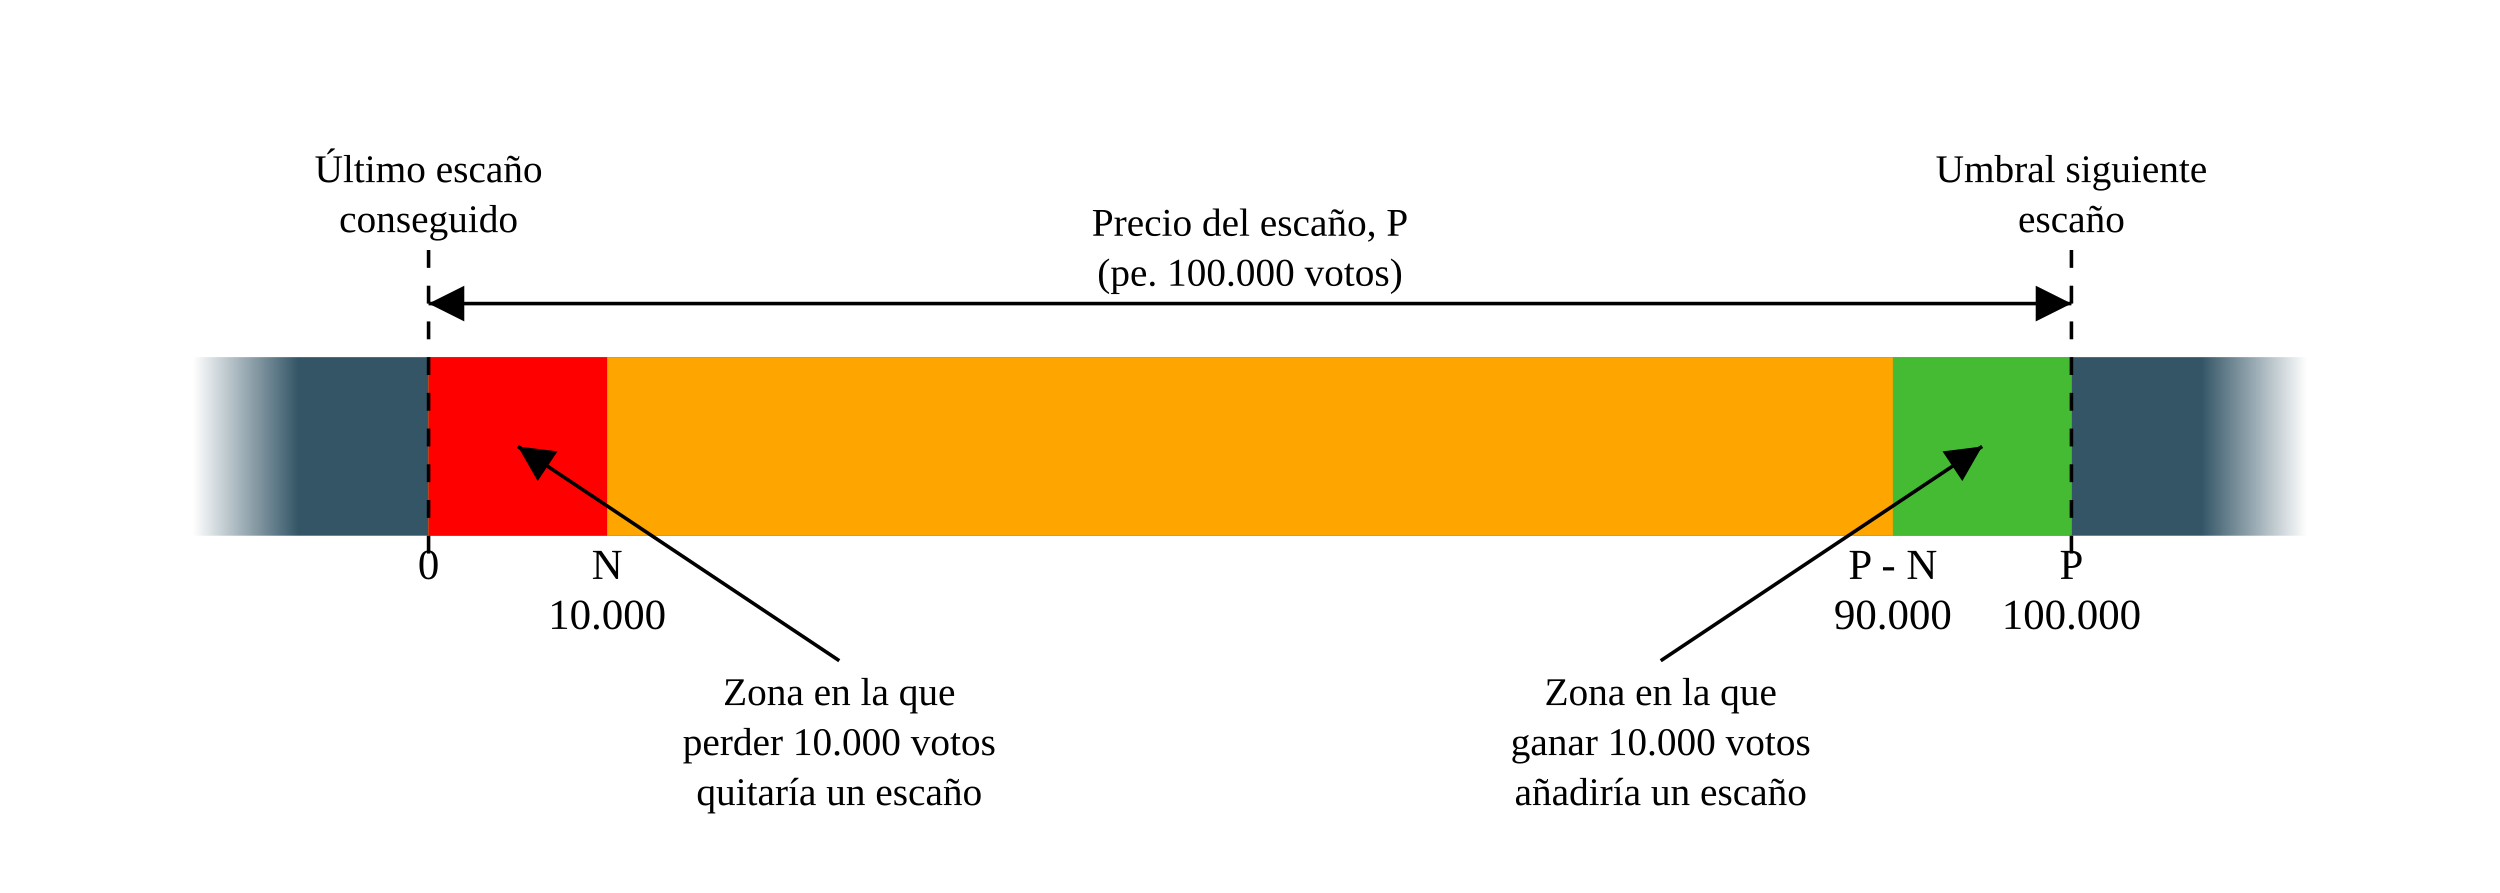
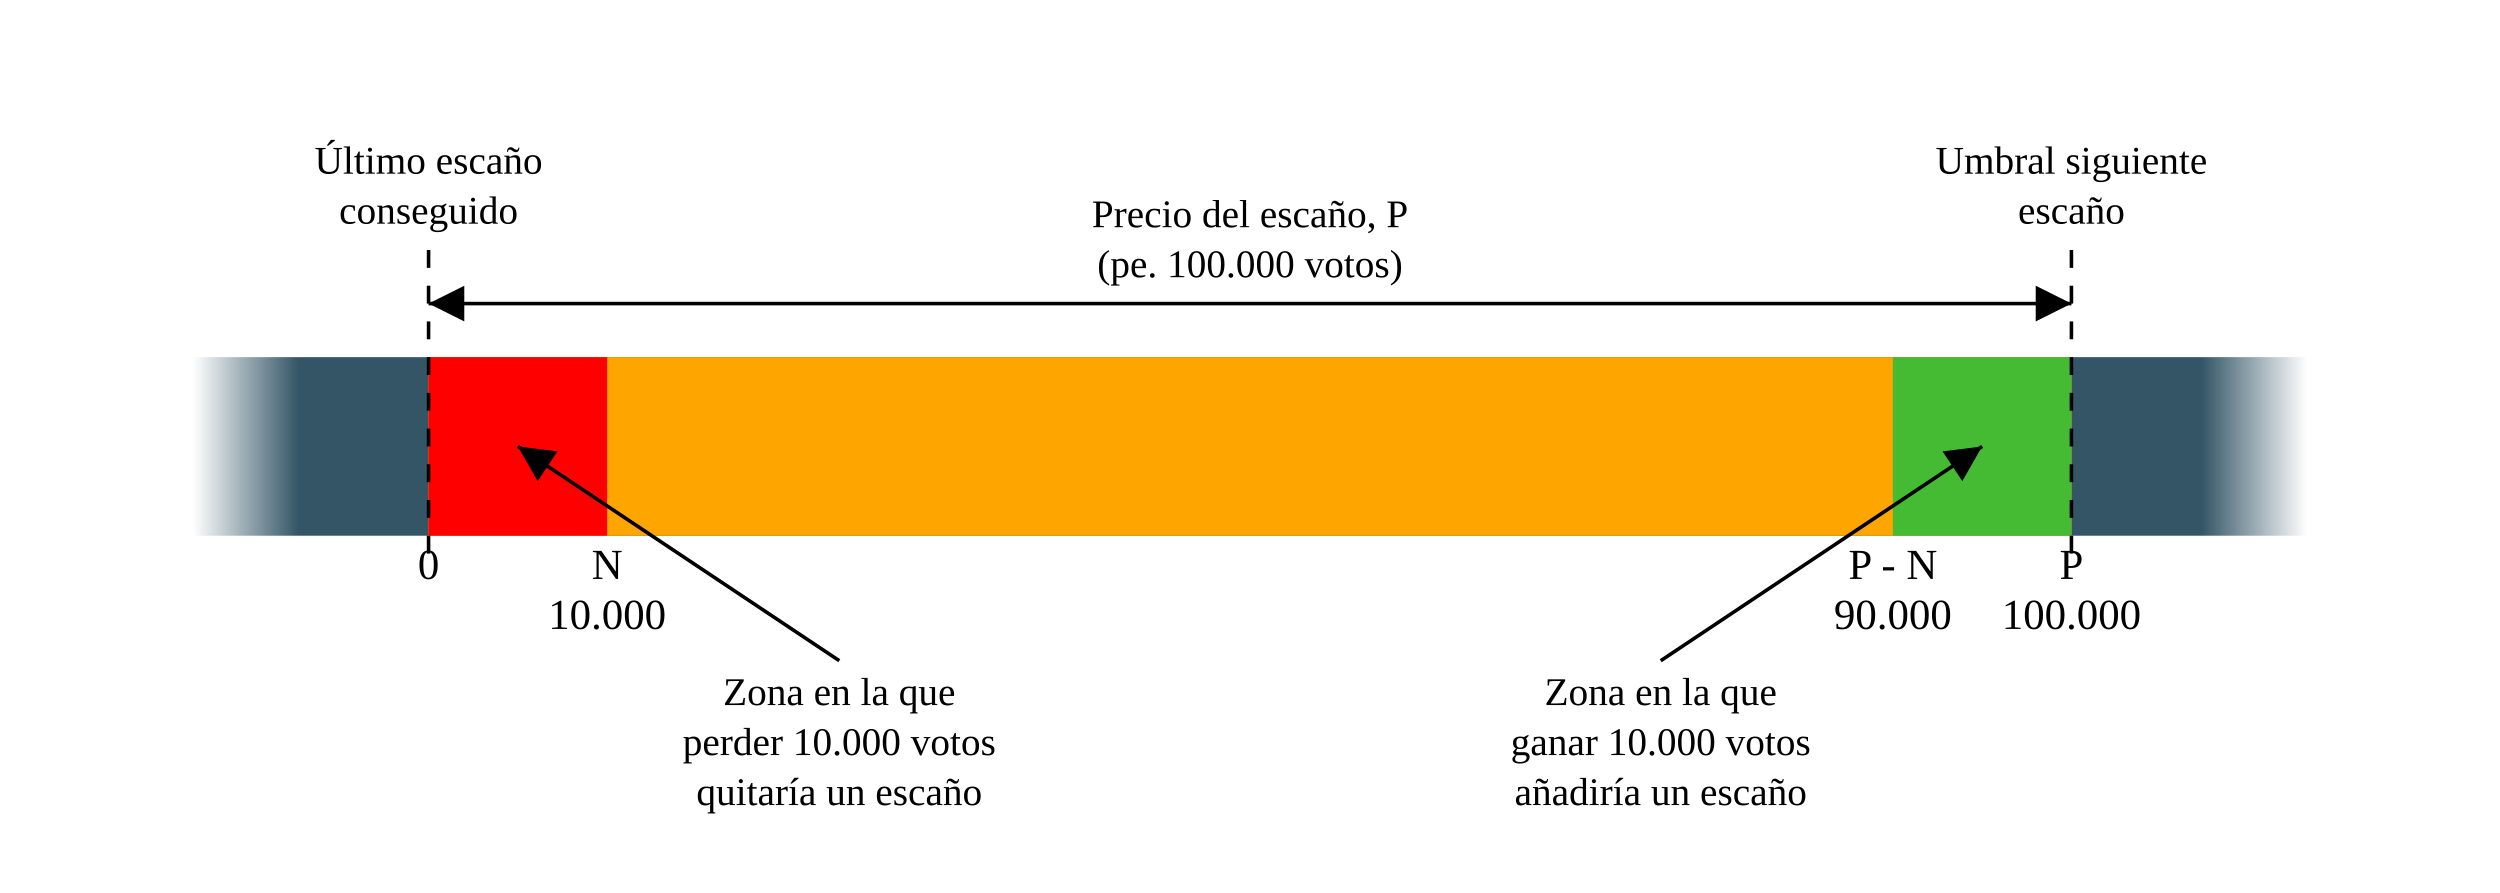
<svg xmlns="http://www.w3.org/2000/svg" baseProfile="full" height="250px" version="1.1" width="700px">
  <defs>
    <linearGradient id="fade-gradient" x1="0" x2="1" y1="0" y2="0">
      <stop offset="0%" stop-color="#335566" stop-opacity="0" />
      <stop offset="5%" stop-color="#335566" stop-opacity="1" />
      <stop offset="95%" stop-color="#335566" stop-opacity="1" />
      <stop offset="100%" stop-color="#335566" stop-opacity="0" />
    </linearGradient>
    <marker id="arrow-left" markerHeight="10" markerWidth="10" orient="auto" refX="0" refY="5">
      <path d="M10,0 L0,5 L10,10 Z" fill="black" />
    </marker>
    <marker id="arrow-right" markerHeight="10" markerWidth="10" orient="auto" refX="10" refY="5">
      <path d="M0,0 L10,5 L0,10 Z" fill="black" />
    </marker>
  </defs>
  <rect fill="url(#fade-gradient)" height="50" width="600" x="50" y="100" />
  <rect fill="orange" height="50" width="460" x="120" y="100" />
  <text dominant-baseline="hanging" font-size="12px" text-anchor="middle" x="580" y="154">P</text>
  <text dominant-baseline="hanging" font-size="12px" text-anchor="middle" x="580" y="168">100.000</text>
  <text dominant-baseline="hanging" font-size="12px" text-anchor="middle" x="120" y="154">0</text>
  <rect fill="red" height="50" width="50" x="120" y="100" />
  <text dominant-baseline="hanging" font-size="12px" text-anchor="middle" x="170" y="154">N</text>
  <text dominant-baseline="hanging" font-size="12px" text-anchor="middle" x="170" y="168">10.000</text>
  <rect fill="#4b3" height="50" width="50" x="530" y="100" />
  <text dominant-baseline="hanging" font-size="12px" text-anchor="middle" x="530" y="154">P - N</text>
  <text dominant-baseline="hanging" font-size="12px" text-anchor="middle" x="530" y="168">90.000</text>
  <line stroke="black" stroke-dasharray="5,5" x1="120" x2="120" y1="70" y2="160" />
-   <text dominant-baseline="auto" font-size="11px" text-anchor="middle" x="120" y="51">Último escaño</text>
-   <text dominant-baseline="auto" font-size="11px" text-anchor="middle" x="120" y="65">conseguido</text>
+   <text dominant-baseline="text-after-edge" font-size="11px" text-anchor="middle" x="120" y="51">Último escaño</text>
+   <text dominant-baseline="text-after-edge" font-size="11px" text-anchor="middle" x="120" y="65">conseguido</text>
  <line stroke="black" stroke-dasharray="5,5" x1="580" x2="580" y1="70" y2="160" />
-   <text dominant-baseline="auto" font-size="11px" text-anchor="middle" x="580" y="51">Umbral siguiente</text>
-   <text dominant-baseline="auto" font-size="11px" text-anchor="middle" x="580" y="65">escaño</text>
+   <text dominant-baseline="text-after-edge" font-size="11px" text-anchor="middle" x="580" y="51">Umbral siguiente</text>
+   <text dominant-baseline="text-after-edge" font-size="11px" text-anchor="middle" x="580" y="65">escaño</text>
  <line marker-end="url(#arrow-right)" marker-start="url(#arrow-left)" stroke="black" stroke-width="1" x1="120" x2="580" y1="85" y2="85" />
-   <text dominant-baseline="auto" font-size="11px" text-anchor="middle" x="350.0" y="66">Precio del escaño, P</text>
-   <text dominant-baseline="auto" font-size="11px" text-anchor="middle" x="350.0" y="80">(pe. 100.000 votos)</text>
+   <text dominant-baseline="text-after-edge" font-size="11px" text-anchor="middle" x="350.0" y="66">Precio del escaño, P</text>
+   <text dominant-baseline="text-after-edge" font-size="11px" text-anchor="middle" x="350.0" y="80">(pe. 100.000 votos)</text>
  <text dominant-baseline="hanging" font-size="11px" text-anchor="middle" x="235.0" y="190">Zona en la que</text>
  <text dominant-baseline="hanging" font-size="11px" text-anchor="middle" x="235.0" y="204">perder 10.000 votos</text>
  <text dominant-baseline="hanging" font-size="11px" text-anchor="middle" x="235.0" y="218">quitaría un escaño</text>
  <line marker-end="url(#arrow-right)" stroke="black" stroke-width="1" x1="235.0" x2="145.0" y1="185" y2="125.0" />
  <text dominant-baseline="hanging" font-size="11px" text-anchor="middle" x="465.0" y="190">Zona en la que</text>
  <text dominant-baseline="hanging" font-size="11px" text-anchor="middle" x="465.0" y="204">ganar 10.000 votos</text>
  <text dominant-baseline="hanging" font-size="11px" text-anchor="middle" x="465.0" y="218">añadiría un escaño</text>
  <line marker-end="url(#arrow-right)" stroke="black" stroke-width="1" x1="465.0" x2="555.0" y1="185" y2="125.0" />
</svg>
